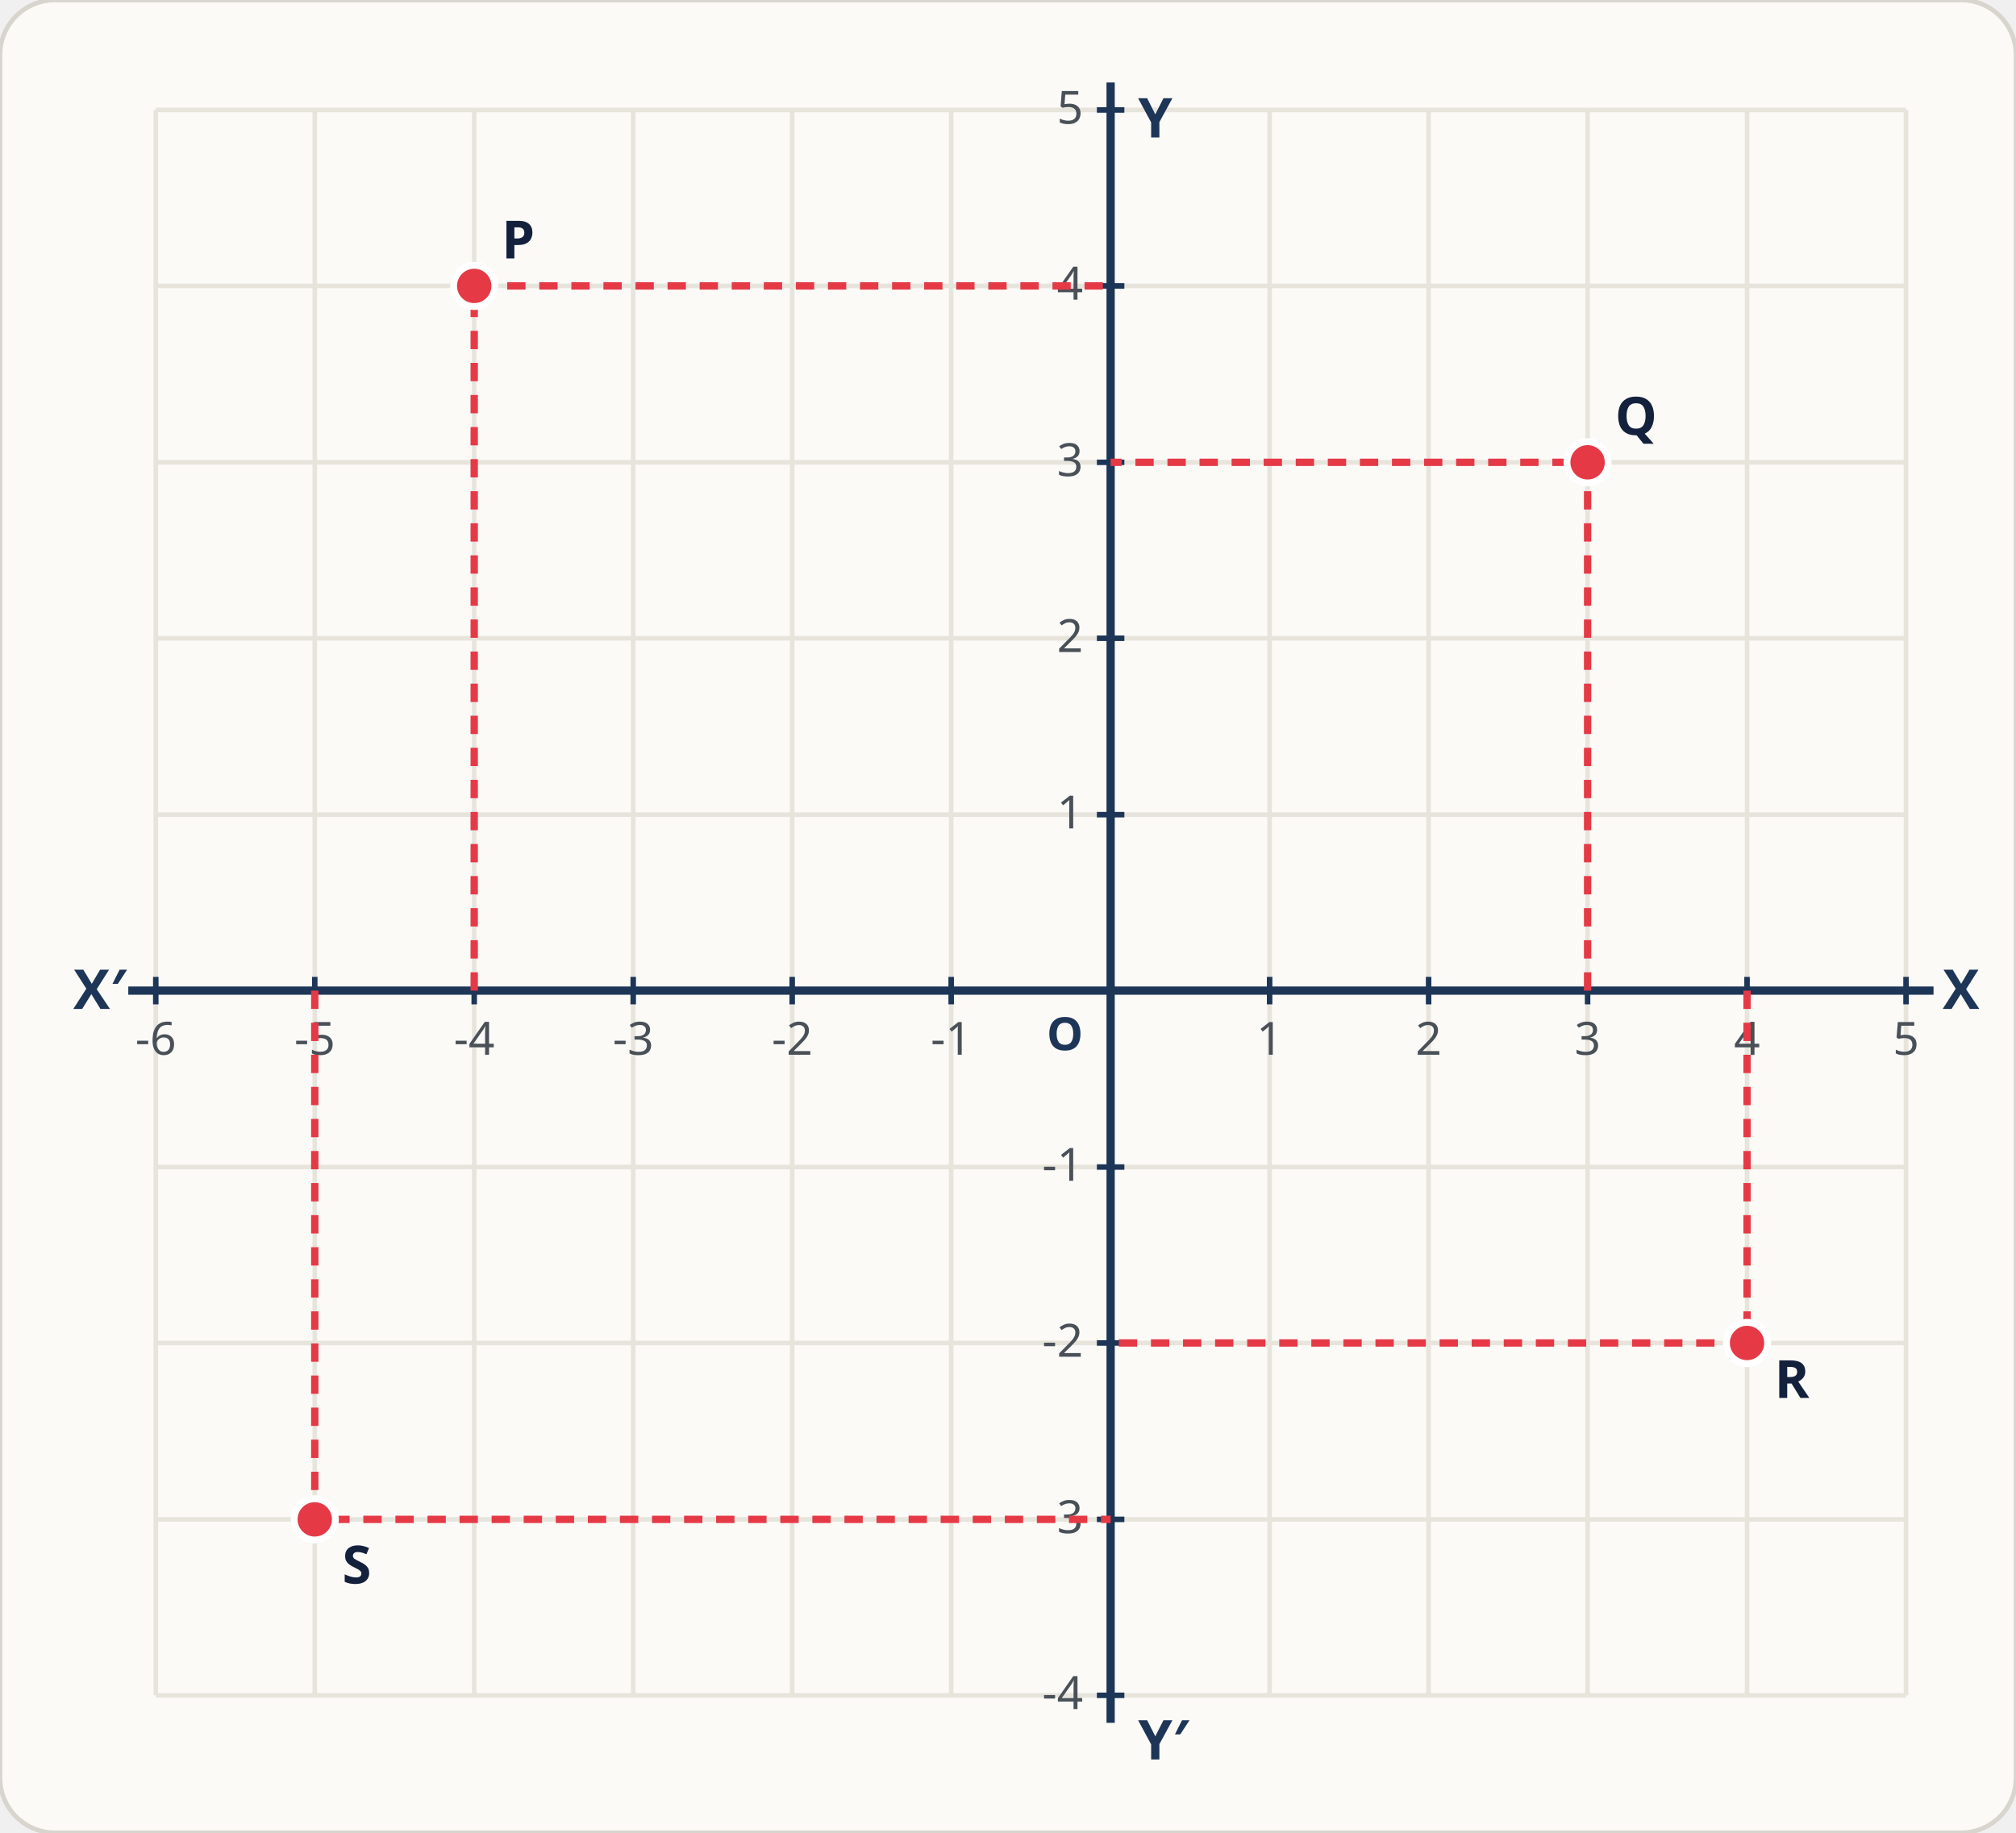
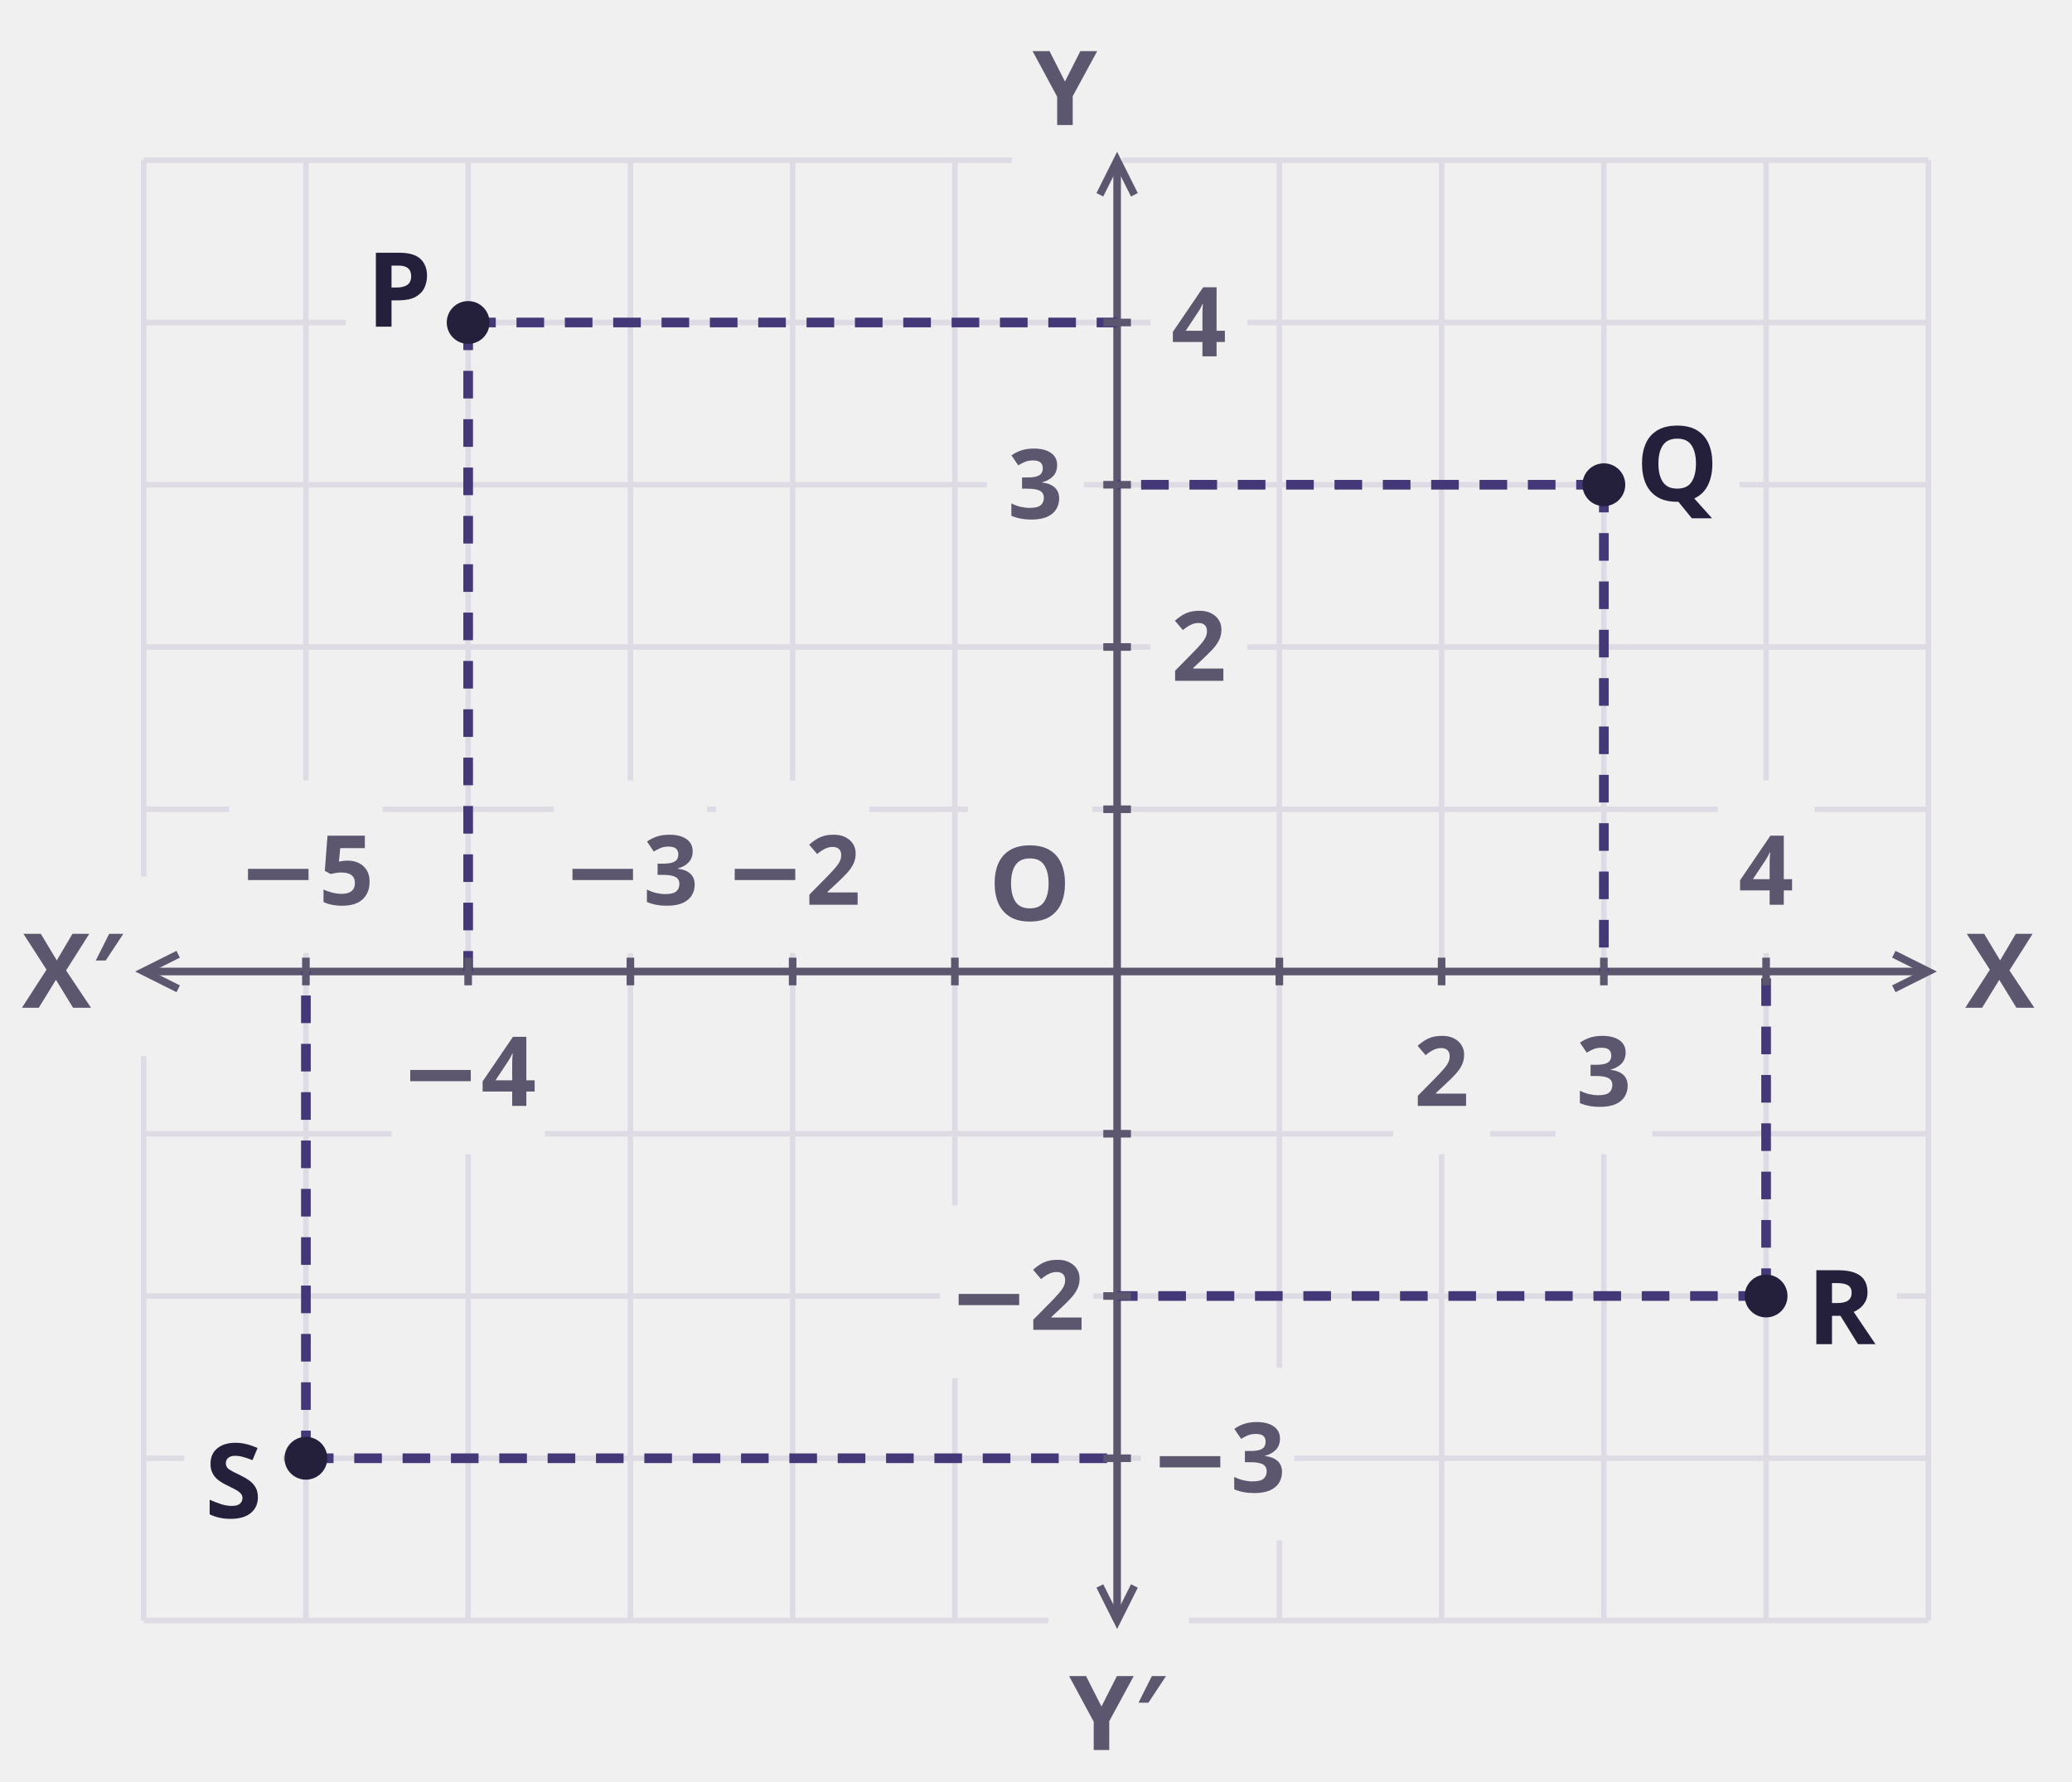
- <svg xmlns="http://www.w3.org/2000/svg" viewBox="0 0 440 400" width="440" height="400" role="img" aria-label="Original coordinate diagram for Fig. 5.11 showing points P, Q, R and S">
-   <rect width="440" height="400" rx="12" fill="#fbfaf7" stroke="#d8d5ce" />
-   <line x1="34.0" y1="24" x2="34.0" y2="370" stroke="#e7e4dc" stroke-width="1" />
-   <line x1="68.7" y1="24" x2="68.7" y2="370" stroke="#e7e4dc" stroke-width="1" />
-   <line x1="103.5" y1="24" x2="103.5" y2="370" stroke="#e7e4dc" stroke-width="1" />
-   <line x1="138.2" y1="24" x2="138.2" y2="370" stroke="#e7e4dc" stroke-width="1" />
-   <line x1="172.9" y1="24" x2="172.9" y2="370" stroke="#e7e4dc" stroke-width="1" />
-   <line x1="207.6" y1="24" x2="207.6" y2="370" stroke="#e7e4dc" stroke-width="1" />
-   <line x1="242.4" y1="24" x2="242.4" y2="370" stroke="#e7e4dc" stroke-width="1" />
-   <line x1="277.1" y1="24" x2="277.1" y2="370" stroke="#e7e4dc" stroke-width="1" />
-   <line x1="311.8" y1="24" x2="311.8" y2="370" stroke="#e7e4dc" stroke-width="1" />
-   <line x1="346.5" y1="24" x2="346.5" y2="370" stroke="#e7e4dc" stroke-width="1" />
-   <line x1="381.3" y1="24" x2="381.3" y2="370" stroke="#e7e4dc" stroke-width="1" />
-   <line x1="416.0" y1="24" x2="416.0" y2="370" stroke="#e7e4dc" stroke-width="1" />
-   <line x1="34" y1="370.0" x2="416" y2="370.0" stroke="#e7e4dc" stroke-width="1" />
-   <line x1="34" y1="331.6" x2="416" y2="331.6" stroke="#e7e4dc" stroke-width="1" />
-   <line x1="34" y1="293.1" x2="416" y2="293.1" stroke="#e7e4dc" stroke-width="1" />
-   <line x1="34" y1="254.7" x2="416" y2="254.7" stroke="#e7e4dc" stroke-width="1" />
-   <line x1="34" y1="216.2" x2="416" y2="216.2" stroke="#e7e4dc" stroke-width="1" />
-   <line x1="34" y1="177.8" x2="416" y2="177.8" stroke="#e7e4dc" stroke-width="1" />
-   <line x1="34" y1="139.3" x2="416" y2="139.3" stroke="#e7e4dc" stroke-width="1" />
-   <line x1="34" y1="100.9" x2="416" y2="100.9" stroke="#e7e4dc" stroke-width="1" />
-   <line x1="34" y1="62.4" x2="416" y2="62.4" stroke="#e7e4dc" stroke-width="1" />
-   <line x1="34" y1="24.0" x2="416" y2="24.0" stroke="#e7e4dc" stroke-width="1" />
-   <line x1="242.4" y1="18" x2="242.4" y2="376" stroke="#1d3557" stroke-width="1.8" />
-   <text x="248.4" y="30" font-family="system-ui,sans-serif" font-size="12" font-weight="700" fill="#1d3557">Y</text>
-   <text x="248.4" y="384" font-family="system-ui,sans-serif" font-size="12" font-weight="700" fill="#1d3557">Y′</text>
-   <line x1="28" y1="216.2" x2="422" y2="216.2" stroke="#1d3557" stroke-width="1.8" />
-   <text x="424" y="220.2" font-family="system-ui,sans-serif" font-size="12" font-weight="700" fill="#1d3557">X</text>
-   <text x="16" y="220.2" font-family="system-ui,sans-serif" font-size="12" font-weight="700" fill="#1d3557">X′</text>
-   <line x1="34.0" y1="213.2" x2="34.0" y2="219.2" stroke="#1d3557" stroke-width="1.2" />
-   <text x="34.0" y="230.2" text-anchor="middle" font-family="system-ui,sans-serif" font-size="10" fill="#495057">-6</text>
-   <line x1="68.7" y1="213.2" x2="68.7" y2="219.2" stroke="#1d3557" stroke-width="1.2" />
-   <text x="68.7" y="230.2" text-anchor="middle" font-family="system-ui,sans-serif" font-size="10" fill="#495057">-5</text>
-   <line x1="103.5" y1="213.2" x2="103.5" y2="219.2" stroke="#1d3557" stroke-width="1.2" />
-   <text x="103.5" y="230.2" text-anchor="middle" font-family="system-ui,sans-serif" font-size="10" fill="#495057">-4</text>
-   <line x1="138.2" y1="213.2" x2="138.2" y2="219.2" stroke="#1d3557" stroke-width="1.2" />
-   <text x="138.2" y="230.2" text-anchor="middle" font-family="system-ui,sans-serif" font-size="10" fill="#495057">-3</text>
-   <line x1="172.9" y1="213.2" x2="172.9" y2="219.2" stroke="#1d3557" stroke-width="1.2" />
-   <text x="172.9" y="230.2" text-anchor="middle" font-family="system-ui,sans-serif" font-size="10" fill="#495057">-2</text>
-   <line x1="207.6" y1="213.2" x2="207.6" y2="219.2" stroke="#1d3557" stroke-width="1.2" />
-   <text x="207.6" y="230.2" text-anchor="middle" font-family="system-ui,sans-serif" font-size="10" fill="#495057">-1</text>
-   <line x1="277.1" y1="213.2" x2="277.1" y2="219.2" stroke="#1d3557" stroke-width="1.2" />
-   <text x="277.1" y="230.2" text-anchor="middle" font-family="system-ui,sans-serif" font-size="10" fill="#495057">1</text>
-   <line x1="311.8" y1="213.2" x2="311.8" y2="219.2" stroke="#1d3557" stroke-width="1.2" />
-   <text x="311.8" y="230.2" text-anchor="middle" font-family="system-ui,sans-serif" font-size="10" fill="#495057">2</text>
-   <line x1="346.5" y1="213.2" x2="346.5" y2="219.2" stroke="#1d3557" stroke-width="1.2" />
-   <text x="346.5" y="230.2" text-anchor="middle" font-family="system-ui,sans-serif" font-size="10" fill="#495057">3</text>
-   <line x1="381.3" y1="213.2" x2="381.3" y2="219.2" stroke="#1d3557" stroke-width="1.2" />
-   <text x="381.3" y="230.2" text-anchor="middle" font-family="system-ui,sans-serif" font-size="10" fill="#495057">4</text>
-   <line x1="416.0" y1="213.2" x2="416.0" y2="219.2" stroke="#1d3557" stroke-width="1.2" />
-   <text x="416.0" y="230.2" text-anchor="middle" font-family="system-ui,sans-serif" font-size="10" fill="#495057">5</text>
-   <line x1="239.4" y1="370.0" x2="245.4" y2="370.0" stroke="#1d3557" stroke-width="1.2" />
-   <text x="236.4" y="373.0" text-anchor="end" font-family="system-ui,sans-serif" font-size="10" fill="#495057">-4</text>
-   <line x1="239.4" y1="331.6" x2="245.4" y2="331.6" stroke="#1d3557" stroke-width="1.2" />
-   <text x="236.4" y="334.6" text-anchor="end" font-family="system-ui,sans-serif" font-size="10" fill="#495057">-3</text>
-   <line x1="239.4" y1="293.1" x2="245.4" y2="293.1" stroke="#1d3557" stroke-width="1.2" />
-   <text x="236.4" y="296.1" text-anchor="end" font-family="system-ui,sans-serif" font-size="10" fill="#495057">-2</text>
-   <line x1="239.4" y1="254.7" x2="245.4" y2="254.7" stroke="#1d3557" stroke-width="1.2" />
-   <text x="236.4" y="257.7" text-anchor="end" font-family="system-ui,sans-serif" font-size="10" fill="#495057">-1</text>
-   <line x1="239.4" y1="177.8" x2="245.4" y2="177.8" stroke="#1d3557" stroke-width="1.2" />
-   <text x="236.4" y="180.8" text-anchor="end" font-family="system-ui,sans-serif" font-size="10" fill="#495057">1</text>
-   <line x1="239.4" y1="139.3" x2="245.4" y2="139.3" stroke="#1d3557" stroke-width="1.2" />
-   <text x="236.4" y="142.3" text-anchor="end" font-family="system-ui,sans-serif" font-size="10" fill="#495057">2</text>
-   <line x1="239.4" y1="100.9" x2="245.4" y2="100.9" stroke="#1d3557" stroke-width="1.2" />
-   <text x="236.4" y="103.9" text-anchor="end" font-family="system-ui,sans-serif" font-size="10" fill="#495057">3</text>
-   <line x1="239.4" y1="62.4" x2="245.4" y2="62.4" stroke="#1d3557" stroke-width="1.2" />
-   <text x="236.4" y="65.4" text-anchor="end" font-family="system-ui,sans-serif" font-size="10" fill="#495057">4</text>
-   <line x1="239.4" y1="24.0" x2="245.4" y2="24.0" stroke="#1d3557" stroke-width="1.2" />
-   <text x="236.4" y="27.0" text-anchor="end" font-family="system-ui,sans-serif" font-size="10" fill="#495057">5</text>
-   <text x="236.4" y="229.2" text-anchor="end" font-family="system-ui,sans-serif" font-size="10" font-weight="600" fill="#1d3557">O</text>
-   <polyline points="103.5,216.2 103.5,62.4 242.4,62.4" fill="none" stroke="#e63946" stroke-width="1.6" stroke-dasharray="4 3" />
-   <circle cx="103.5" cy="62.4" r="4.5" fill="#e63946" stroke="#ffffff" stroke-width="1.5" />
-   <text x="109.5" y="56.4" font-family="system-ui,sans-serif" font-size="11.5" font-weight="700" fill="#14213d">P</text>
-   <polyline points="346.5,216.2 346.5,100.9 242.4,100.9" fill="none" stroke="#e63946" stroke-width="1.6" stroke-dasharray="4 3" />
-   <circle cx="346.5" cy="100.9" r="4.5" fill="#e63946" stroke="#ffffff" stroke-width="1.5" />
-   <text x="352.5" y="94.9" font-family="system-ui,sans-serif" font-size="11.5" font-weight="700" fill="#14213d">Q</text>
-   <polyline points="381.3,216.2 381.3,293.1 242.4,293.1" fill="none" stroke="#e63946" stroke-width="1.6" stroke-dasharray="4 3" />
-   <circle cx="381.3" cy="293.1" r="4.5" fill="#e63946" stroke="#ffffff" stroke-width="1.5" />
-   <text x="387.3" y="305.1" font-family="system-ui,sans-serif" font-size="11.5" font-weight="700" fill="#14213d">R</text>
-   <polyline points="68.7,216.2 68.7,331.6 242.4,331.6" fill="none" stroke="#e63946" stroke-width="1.6" stroke-dasharray="4 3" />
-   <circle cx="68.7" cy="331.6" r="4.5" fill="#e63946" stroke="#ffffff" stroke-width="1.5" />
-   <text x="74.7" y="345.6" font-family="system-ui,sans-serif" font-size="11.5" font-weight="700" fill="#14213d">S</text>
+ <svg xmlns="http://www.w3.org/2000/svg" role="img" font-family="system-ui, sans-serif" font-weight="550" aria-labelledby="t desc" viewBox="0 0 300 258">
+   <g aria-hidden="true" stroke="#dedbe4" stroke-width=".8">
+     <line x1="20.8" y1="23.2" x2="20.8" y2="126.905" />
+     <line x1="20.8" y1="152.905" x2="20.8" y2="234.618" />
+     <line x1="44.291" y1="23.2" x2="44.291" y2="112.995" />
+     <line x1="44.291" y1="137.995" x2="44.291" y2="234.618" />
+     <line x1="67.782" y1="23.2" x2="67.782" y2="142.115" />
+     <line x1="67.782" y1="167.115" x2="67.782" y2="234.618" />
+     <line x1="91.273" y1="23.2" x2="91.273" y2="112.995" />
+     <line x1="91.273" y1="137.995" x2="91.273" y2="234.618" />
+     <line x1="114.764" y1="23.2" x2="114.764" y2="112.995" />
+     <line x1="114.764" y1="137.995" x2="114.764" y2="234.618" />
+     <line x1="138.255" y1="23.2" x2="138.255" y2="174.536" />
+     <line x1="138.255" y1="199.536" x2="138.255" y2="234.618" />
+     <line x1="185.236" y1="23.2" x2="185.236" y2="198.027" />
+     <line x1="185.236" y1="223.027" x2="185.236" y2="234.618" />
+     <line x1="208.727" y1="23.2" x2="208.727" y2="142.115" />
+     <line x1="208.727" y1="167.115" x2="208.727" y2="234.618" />
+     <line x1="232.218" y1="23.2" x2="232.218" y2="142.115" />
+     <line x1="232.218" y1="167.115" x2="232.218" y2="234.618" />
+     <line x1="255.709" y1="23.2" x2="255.709" y2="112.995" />
+     <line x1="255.709" y1="137.995" x2="255.709" y2="234.618" />
+     <line x1="279.2" y1="23.2" x2="279.2" y2="234.618" />
+     <line x1="20.8" y1="234.618" x2="151.792" y2="234.618" />
+     <line x1="172.152" y1="234.618" x2="279.2" y2="234.618" />
+     <line x1="20.8" y1="211.127" x2="26.668" y2="211.127" />
+     <line x1="40.933" y1="211.127" x2="165.212" y2="211.127" />
+     <line x1="187.399" y1="211.127" x2="279.2" y2="211.127" />
+     <line x1="20.8" y1="187.636" x2="136.092" y2="187.636" />
+     <line x1="158.279" y1="187.636" x2="258.639" y2="187.636" />
+     <line x1="274.639" y1="187.636" x2="279.2" y2="187.636" />
+     <line x1="20.8" y1="164.145" x2="56.688" y2="164.145" />
+     <line x1="78.876" y1="164.145" x2="201.719" y2="164.145" />
+     <line x1="215.735" y1="164.145" x2="225.21" y2="164.145" />
+     <line x1="239.226" y1="164.145" x2="279.2" y2="164.145" />
+     <line x1="20.8" y1="117.164" x2="33.197" y2="117.164" />
+     <line x1="55.385" y1="117.164" x2="80.179" y2="117.164" />
+     <line x1="102.366" y1="117.164" x2="103.67" y2="117.164" />
+     <line x1="125.857" y1="117.164" x2="140.129" y2="117.164" />
+     <line x1="158.129" y1="117.164" x2="248.701" y2="117.164" />
+     <line x1="262.717" y1="117.164" x2="279.2" y2="117.164" />
+     <line x1="20.8" y1="93.673" x2="166.578" y2="93.673" />
+     <line x1="180.593" y1="93.673" x2="279.2" y2="93.673" />
+     <line x1="20.8" y1="70.182" x2="142.898" y2="70.182" />
+     <line x1="156.913" y1="70.182" x2="233.861" y2="70.182" />
+     <line x1="251.861" y1="70.182" x2="279.2" y2="70.182" />
+     <line x1="20.8" y1="46.691" x2="50.079" y2="46.691" />
+     <line x1="65.501" y1="46.691" x2="166.578" y2="46.691" />
+     <line x1="180.593" y1="46.691" x2="279.2" y2="46.691" />
+     <line x1="20.8" y1="23.2" x2="146.498" y2="23.2" />
+     <line x1="162.498" y1="23.2" x2="279.2" y2="23.2" />
+   </g>
+   <line x1="20.8" y1="140.655" x2="279.2" y2="140.655" stroke="#5c566e" stroke-width="1.1" data-dg-obstacle="X-axis" />
+   <polyline points="274.2,143.155 279.2,140.655 274.2,138.155" fill="none" stroke="#5c566e" stroke-width="1.1" data-dg-obstacle="X-arrow" />
+   <polyline points="25.8,138.155 20.8,140.655 25.8,143.155" fill="none" stroke="#5c566e" stroke-width="1.1" data-dg-obstacle="X′-arrow" />
+   <line x1="161.745" y1="234.618" x2="161.745" y2="23.2" stroke="#5c566e" stroke-width="1.1" data-dg-obstacle="Y-axis" />
+   <polyline points="164.245,28.2 161.745,23.2 159.245,28.2" fill="none" stroke="#5c566e" stroke-width="1.1" data-dg-obstacle="Y-arrow" />
+   <polyline points="159.245,229.618 161.745,234.618 164.245,229.618" fill="none" stroke="#5c566e" stroke-width="1.1" data-dg-obstacle="Y′-arrow" />
+   <line x1="67.782" y1="46.691" x2="67.782" y2="140.655" stroke="#443878" stroke-width="1.4" stroke-dasharray="4 3" data-dg-obstacle="P-x-guide" />
+   <line x1="67.782" y1="46.691" x2="161.745" y2="46.691" stroke="#443878" stroke-width="1.4" stroke-dasharray="4 3" data-dg-obstacle="P-y-guide" />
+   <line x1="232.218" y1="70.182" x2="232.218" y2="140.655" stroke="#443878" stroke-width="1.4" stroke-dasharray="4 3" data-dg-obstacle="Q-x-guide" />
+   <line x1="232.218" y1="70.182" x2="161.745" y2="70.182" stroke="#443878" stroke-width="1.4" stroke-dasharray="4 3" data-dg-obstacle="Q-y-guide" />
+   <line x1="255.709" y1="187.636" x2="255.709" y2="140.655" stroke="#443878" stroke-width="1.4" stroke-dasharray="4 3" data-dg-obstacle="R-x-guide" />
+   <line x1="255.709" y1="187.636" x2="161.745" y2="187.636" stroke="#443878" stroke-width="1.4" stroke-dasharray="4 3" data-dg-obstacle="R-y-guide" />
+   <line x1="44.291" y1="211.127" x2="44.291" y2="140.655" stroke="#443878" stroke-width="1.4" stroke-dasharray="4 3" data-dg-obstacle="S-x-guide" />
+   <line x1="44.291" y1="211.127" x2="161.745" y2="211.127" stroke="#443878" stroke-width="1.4" stroke-dasharray="4 3" data-dg-obstacle="S-y-guide" />
+   <line x1="44.291" y1="138.655" x2="44.291" y2="142.655" stroke="#5c566e" stroke-width="1.1" data-dg-obstacle="x-tick--5" />
+   <line x1="67.782" y1="138.655" x2="67.782" y2="142.655" stroke="#5c566e" stroke-width="1.1" data-dg-obstacle="x-tick--4" />
+   <line x1="91.273" y1="138.655" x2="91.273" y2="142.655" stroke="#5c566e" stroke-width="1.1" data-dg-obstacle="x-tick--3" />
+   <line x1="114.764" y1="138.655" x2="114.764" y2="142.655" stroke="#5c566e" stroke-width="1.1" data-dg-obstacle="x-tick--2" />
+   <line x1="138.255" y1="138.655" x2="138.255" y2="142.655" stroke="#5c566e" stroke-width="1.1" data-dg-obstacle="x-tick--1" />
+   <line x1="185.236" y1="138.655" x2="185.236" y2="142.655" stroke="#5c566e" stroke-width="1.1" data-dg-obstacle="x-tick-1" />
+   <line x1="208.727" y1="138.655" x2="208.727" y2="142.655" stroke="#5c566e" stroke-width="1.1" data-dg-obstacle="x-tick-2" />
+   <line x1="232.218" y1="138.655" x2="232.218" y2="142.655" stroke="#5c566e" stroke-width="1.1" data-dg-obstacle="x-tick-3" />
+   <line x1="255.709" y1="138.655" x2="255.709" y2="142.655" stroke="#5c566e" stroke-width="1.1" data-dg-obstacle="x-tick-4" />
+   <line x1="159.745" y1="211.127" x2="163.745" y2="211.127" stroke="#5c566e" stroke-width="1.1" data-dg-obstacle="y-tick--3" />
+   <line x1="159.745" y1="187.636" x2="163.745" y2="187.636" stroke="#5c566e" stroke-width="1.1" data-dg-obstacle="y-tick--2" />
+   <line x1="159.745" y1="164.145" x2="163.745" y2="164.145" stroke="#5c566e" stroke-width="1.1" data-dg-obstacle="y-tick--1" />
+   <line x1="159.745" y1="117.164" x2="163.745" y2="117.164" stroke="#5c566e" stroke-width="1.1" data-dg-obstacle="y-tick-1" />
+   <line x1="159.745" y1="93.673" x2="163.745" y2="93.673" stroke="#5c566e" stroke-width="1.1" data-dg-obstacle="y-tick-2" />
+   <line x1="159.745" y1="70.182" x2="163.745" y2="70.182" stroke="#5c566e" stroke-width="1.1" data-dg-obstacle="y-tick-3" />
+   <line x1="159.745" y1="46.691" x2="163.745" y2="46.691" stroke="#5c566e" stroke-width="1.1" data-dg-obstacle="y-tick-4" />
+   <circle cx="67.782" cy="46.691" r="3.1" fill="#24203c" data-dg-obstacle="point-P" data-dg-fill="" data-dg-point="P" />
+   <circle cx="232.218" cy="70.182" r="3.1" fill="#24203c" data-dg-obstacle="point-Q" data-dg-fill="" data-dg-point="Q" />
+   <circle cx="255.709" cy="187.636" r="3.1" fill="#24203c" data-dg-obstacle="point-R" data-dg-fill="" data-dg-point="R" />
+   <circle cx="44.291" cy="211.127" r="3.1" fill="#24203c" data-dg-obstacle="point-S" data-dg-fill="" data-dg-point="S" />
+   <text text-anchor="middle" dy=".35em" fill="#5c566e" data-dg-label="X" data-dg-font="vertex" x="289.55" y="140.655" font-size="15">X</text>
+   <text text-anchor="middle" dy=".35em" fill="#5c566e" data-dg-label="X′" data-dg-font="vertex" x="10.45" y="140.655" font-size="15">X′</text>
+   <text text-anchor="middle" dy=".35em" fill="#5c566e" data-dg-label="Y" data-dg-font="vertex" x="154.185" y="12.85" font-size="15">Y</text>
+   <text text-anchor="middle" dy=".35em" fill="#5c566e" data-dg-label="Y′" data-dg-font="vertex" x="161.745" y="248.118" font-size="15">Y′</text>
+   <text text-anchor="middle" dy=".35em" fill="#5c566e" data-dg-label="x-tick--5" data-dg-font="secondary" x="44.291" y="126.095" font-size="14">−5</text>
+   <text text-anchor="middle" dy=".35em" fill="#5c566e" data-dg-label="x-tick--4" data-dg-font="secondary" x="67.782" y="155.215" font-size="14">−4</text>
+   <text text-anchor="middle" dy=".35em" fill="#5c566e" data-dg-label="x-tick--3" data-dg-font="secondary" x="91.273" y="126.095" font-size="14">−3</text>
+   <text text-anchor="middle" dy=".35em" fill="#5c566e" data-dg-label="x-tick--2" data-dg-font="secondary" x="114.764" y="126.095" font-size="14">−2</text>
+   <text text-anchor="middle" dy=".35em" fill="#5c566e" data-dg-label="x-tick-2" data-dg-font="secondary" x="208.727" y="155.215" font-size="14">2</text>
+   <text text-anchor="middle" dy=".35em" fill="#5c566e" data-dg-label="x-tick-3" data-dg-font="secondary" x="232.218" y="155.215" font-size="14">3</text>
+   <text text-anchor="middle" dy=".35em" fill="#5c566e" data-dg-label="x-tick-4" data-dg-font="secondary" x="255.709" y="126.095" font-size="14">4</text>
+   <text text-anchor="middle" dy=".35em" fill="#5c566e" data-dg-label="y-tick--3" data-dg-font="secondary" x="176.305" y="211.127" font-size="14">−3</text>
+   <text text-anchor="middle" dy=".35em" fill="#5c566e" data-dg-label="y-tick--2" data-dg-font="secondary" x="147.185" y="187.636" font-size="14">−2</text>
+   <text text-anchor="middle" dy=".35em" fill="#5c566e" data-dg-label="y-tick-2" data-dg-font="secondary" x="173.585" y="93.673" font-size="14">2</text>
+   <text text-anchor="middle" dy=".35em" fill="#5c566e" data-dg-label="y-tick-3" data-dg-font="secondary" x="149.905" y="70.182" font-size="14">3</text>
+   <text text-anchor="middle" dy=".35em" fill="#5c566e" data-dg-label="y-tick-4" data-dg-font="secondary" x="173.585" y="46.691" font-size="14">4</text>
+   <text text-anchor="middle" dy=".35em" fill="#5c566e" data-dg-label="O" data-dg-font="vertex" x="149.105" y="128.015" font-size="15">O</text>
+   <text text-anchor="middle" dy=".35em" fill="#24203c" data-dg-label="P" data-dg-font="vertex" x="57.79" y="42.045" font-size="15">P</text>
+   <text text-anchor="middle" dy=".35em" fill="#24203c" data-dg-label="Q" data-dg-font="vertex" x="242.837" y="67.242" font-size="15">Q</text>
+   <text text-anchor="middle" dy=".35em" fill="#24203c" data-dg-label="R" data-dg-font="vertex" x="266.592" y="189.358" font-size="15">R</text>
+   <text text-anchor="middle" dy=".35em" fill="#24203c" data-dg-label="S" data-dg-font="vertex" x="33.8" y="214.498" font-size="15">S</text>
</svg>
